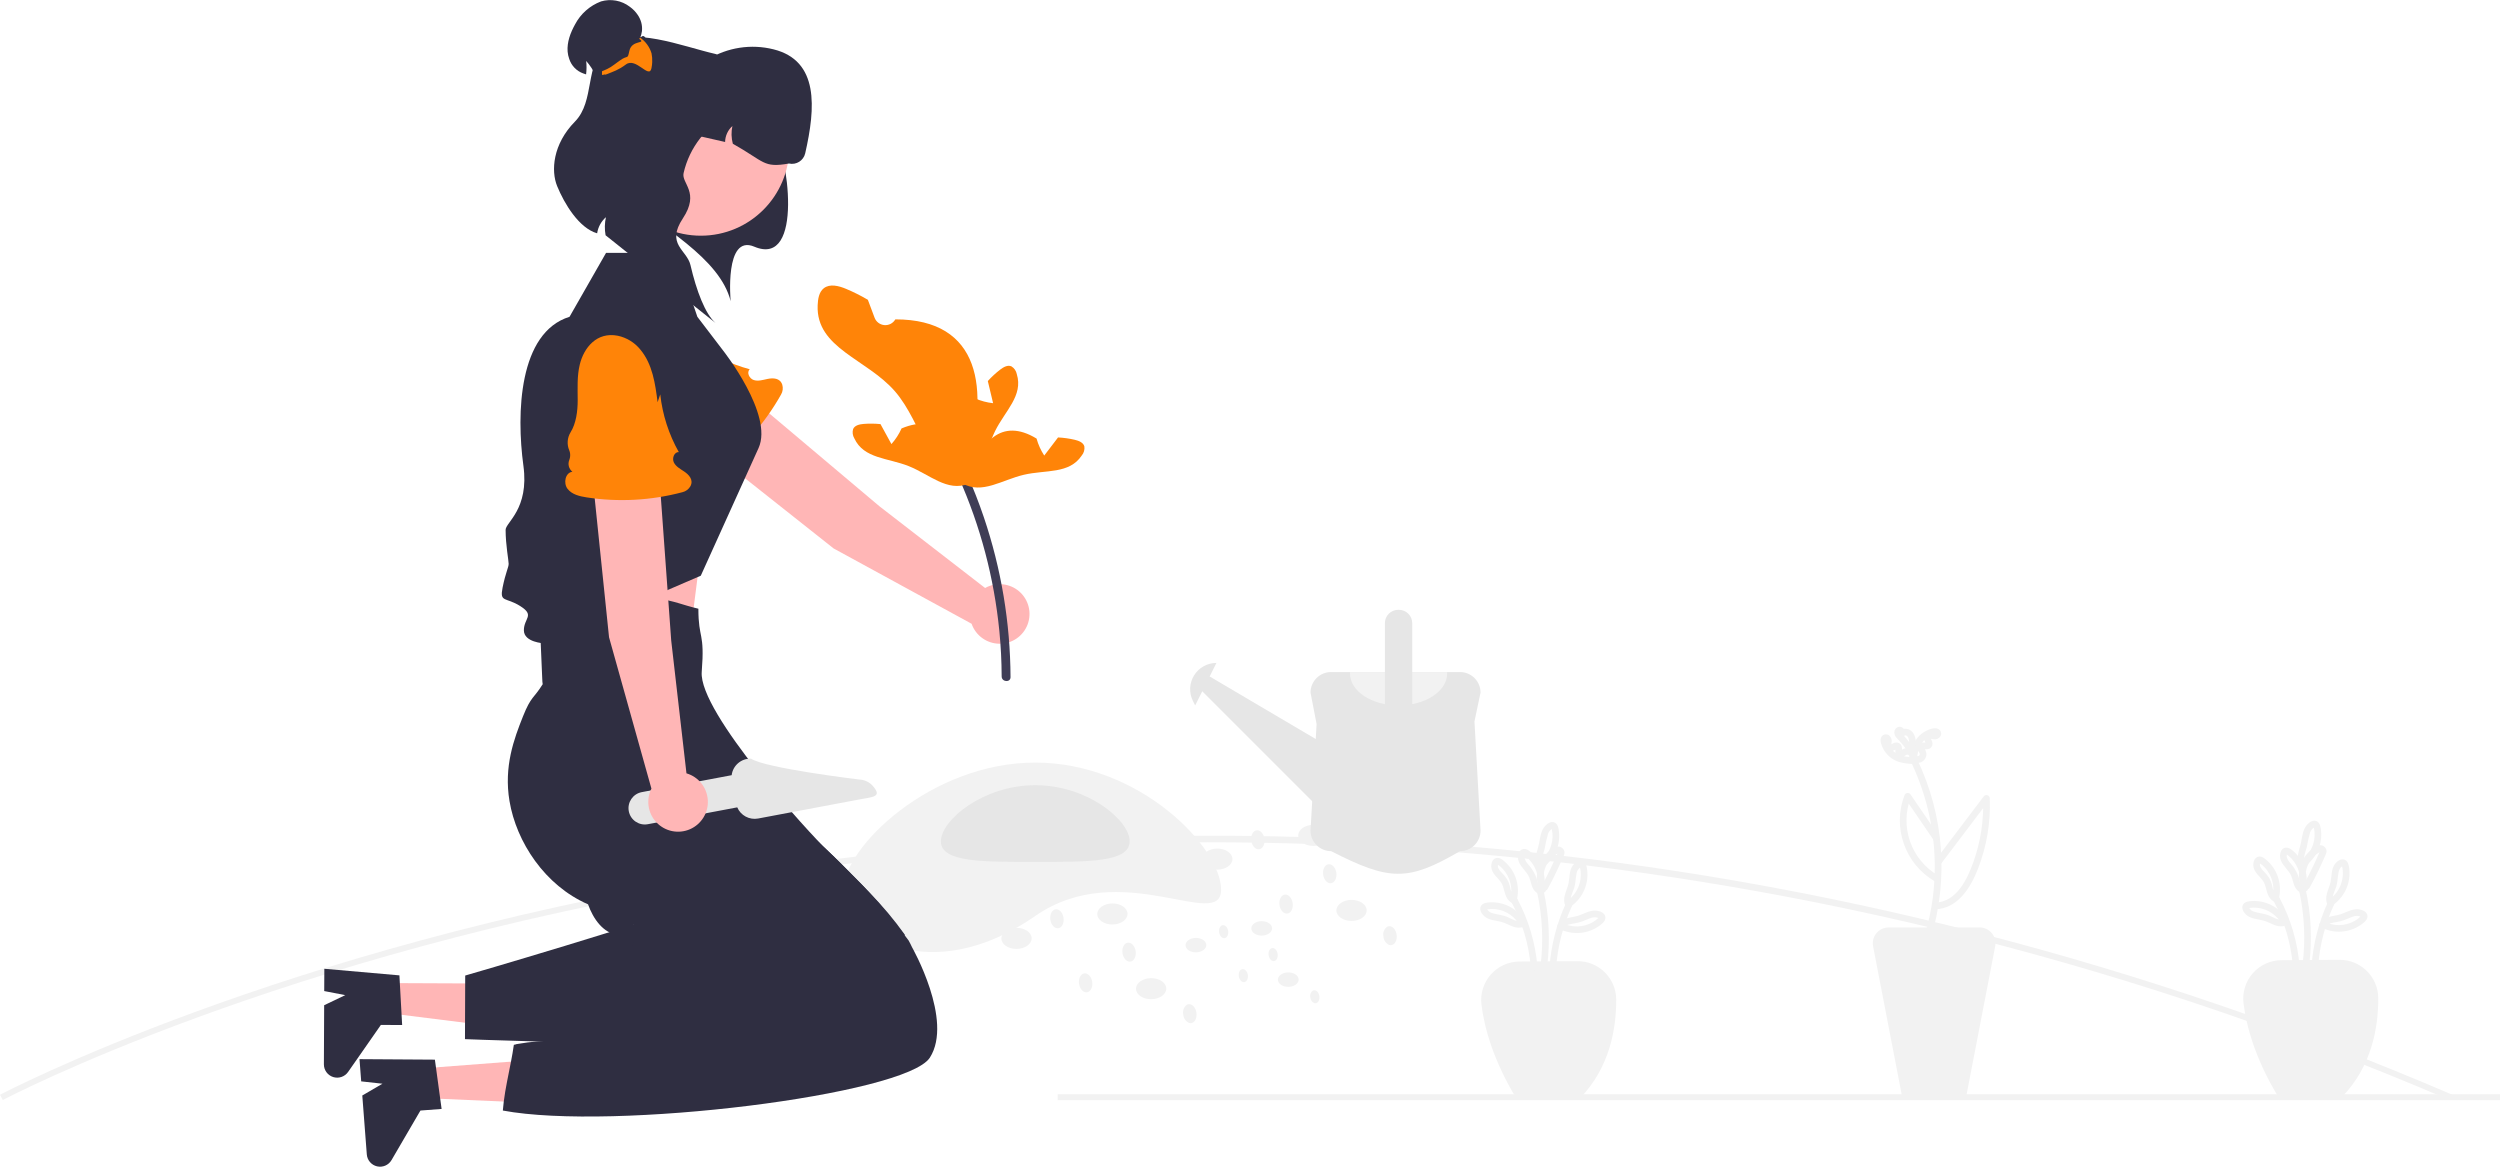
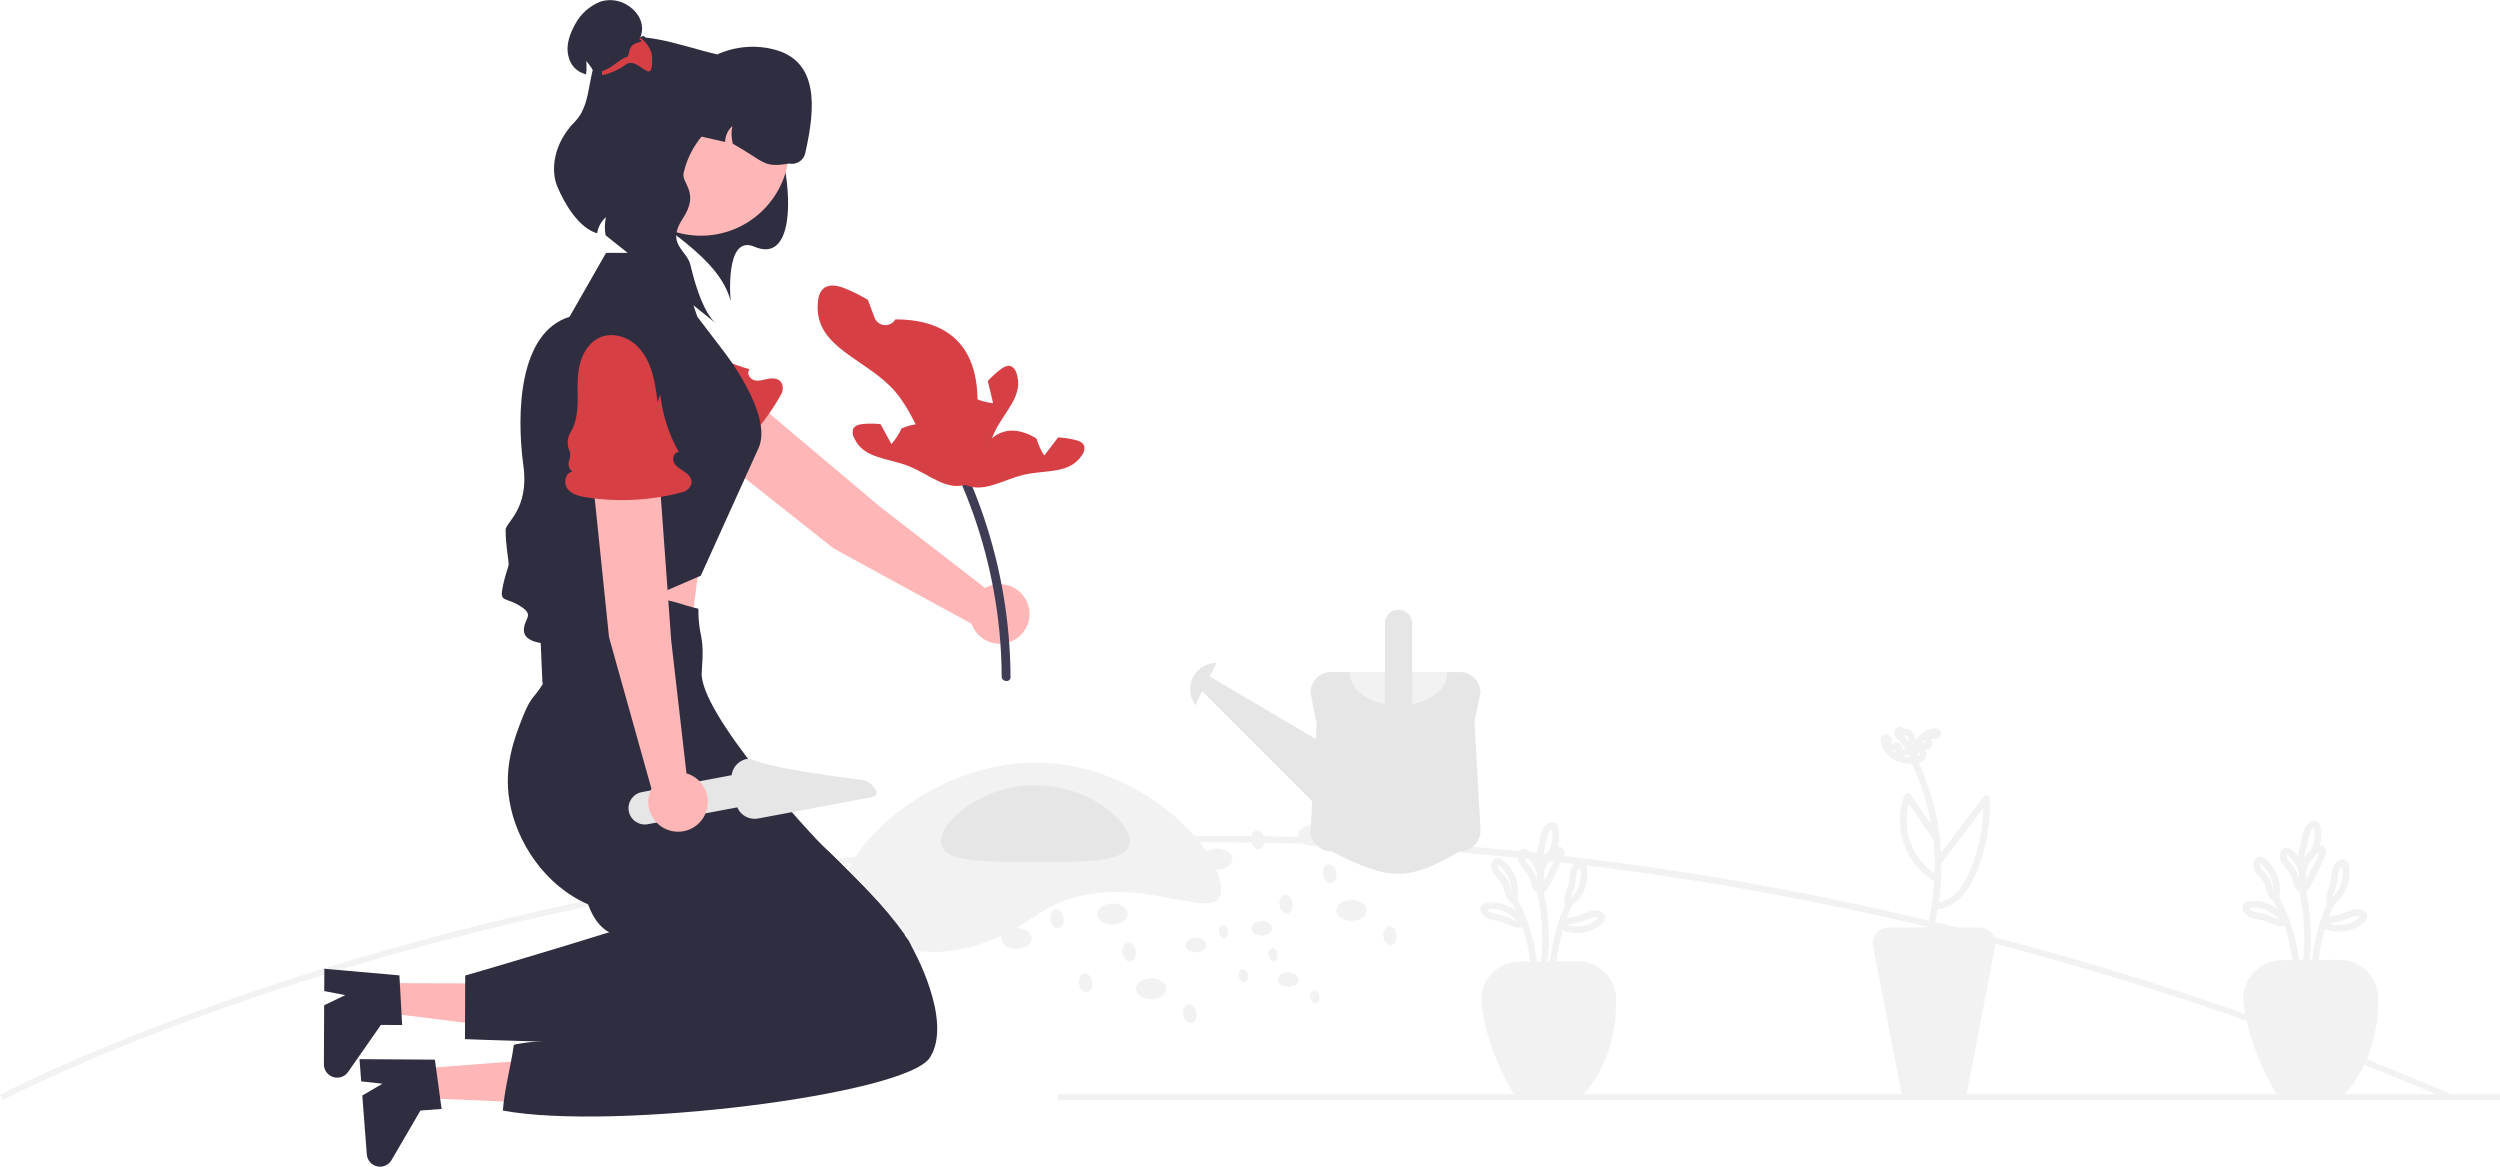
<svg xmlns="http://www.w3.org/2000/svg" data-name="Layer 1" width="842.42" height="393.14" viewBox="0 0 842.42 393.14">
  <path d="M1004.316,624.141c-235.938-101.214-447.564-95.834-583.55-73.502C273.404,574.842,180.65,623.614,179.73,624.105l-.94-1.766c.922-.491,93.907-49.395,241.569-73.659A1031.136,1031.136,0,0,1,682.929,539.476c109.39,10.179,217.785,38.045,322.175,82.827Z" transform="translate(-178.7898 -253.4298)" fill="#f2f2f2" />
  <path d="M459.692,438.239l-55.867-44.24a11.502,11.502,0,0,1-1.941-16.021l0,0a11.502,11.502,0,0,1,16.606-1.699l56.623,47.734,35.629,27.554a10.037,10.037,0,1,1-4.554,12.05Z" transform="translate(-178.7898 -253.4298)" fill="#ffb6b6" />
-   <path d="M411.144,408.148h0a3.392,3.392,0,0,1-3.579-2.024,4.4,4.4,0,0,0-1.797-1.994,4.047,4.047,0,0,0-.478-.231,6.636,6.636,0,0,1-4.092-4.572c-.819-3.419-3.448-6.737-6.088-9.295-2.89-2.799-5.975-5.484-8.11-8.894-3.081-4.919-3.945-11.822,1.999-15.925a13.359,13.359,0,0,1,8.679-2.189c6.403.521,11.698,4.428,16.728,8.215l-1.259-2.472a51.075,51.075,0,0,0,18.289,9.093c-1.15,1.045-.153,3.136,1.323,3.623s3.067-.026,4.587-.349c1.916-.407,4.285-.372,5.041,1.916a4.182,4.182,0,0,1-.405,3.326A79.033,79.033,0,0,1,420.697,410.734c-1.933,1.457-4.176,2.891-6.58,2.606S409.669,410.067,411.144,408.148Z" transform="translate(-178.7898 -253.4298)" fill="#ff8408" />
+   <path d="M411.144,408.148h0a3.392,3.392,0,0,1-3.579-2.024,4.4,4.4,0,0,0-1.797-1.994,4.047,4.047,0,0,0-.478-.231,6.636,6.636,0,0,1-4.092-4.572c-.819-3.419-3.448-6.737-6.088-9.295-2.89-2.799-5.975-5.484-8.11-8.894-3.081-4.919-3.945-11.822,1.999-15.925a13.359,13.359,0,0,1,8.679-2.189c6.403.521,11.698,4.428,16.728,8.215l-1.259-2.472a51.075,51.075,0,0,0,18.289,9.093c-1.15,1.045-.153,3.136,1.323,3.623s3.067-.026,4.587-.349c1.916-.407,4.285-.372,5.041,1.916a4.182,4.182,0,0,1-.405,3.326A79.033,79.033,0,0,1,420.697,410.734c-1.933,1.457-4.176,2.891-6.58,2.606S409.669,410.067,411.144,408.148Z" transform="translate(-178.7898 -253.4298)" fill="#d64045" />
  <polygon points="188.066 216.472 182.851 191.335 237.661 174.07 230.28 231.933 188.066 216.472" fill="#ffb6b6" />
  <path d="M414.931,447.43l-52.822,22.781s-6.79-.299-6.79-4.401,3.795-4.961-1.179-8.121-7.025-1.109-6-6.237,2.051-6.824,2.051-8.027-1.026-6.331-1.026-11.459c0-2.486,7.986-7,6-21.568-2.421-17.749-1.571-44.911,15.537-50.221l0,0,12.307-21.537h23.458l7.308,21.537,8.662,11.352s17.087,21.608,11.96,32.889S414.931,447.43,414.931,447.43Z" transform="translate(-178.7898 -253.4298)" fill="#2f2e41" />
  <path d="M519.308,481.588a170.93,170.93,0,0,0-8.983-53.828q-2.523-7.465-5.734-14.669c-.785-1.765-3.482-.45-2.697,1.316a167.615,167.615,0,0,1,13.641,51.629q.754,7.643.782,15.328c.01,1.917,3.001,2.159,2.992.225Z" transform="translate(-178.7898 -253.4298)" fill="#3f3d56" />
-   <path d="M504.28,410.764l1.696,5.029c-14.405-1.436-16.134-19.574-25.619-30.505-9.493-10.919-26.636-14.523-26.043-28.983.089-2.092.419-4.433,2.061-5.739,2.054-1.615,5.054-.819,7.465.182a60.639,60.639,0,0,1,7.394,3.705q1.127,3.001,2.248,6.002a3.879,3.879,0,0,0,6.965.657l.037-.064C509.177,361.006,512.466,384.573,504.28,410.764Z" transform="translate(-178.7898 -253.4298)" fill="#ff8408" />
-   <path d="M505.041,416.459c-7.049,2.79-13-3.153-20.04-5.958-7.049-2.816-15.118-2.46-18.322-9.339a3.93,3.93,0,0,1-.414-3.17c.565-1.251,2.155-1.593,3.518-1.711a31.95,31.95,0,0,1,5.702.057c.459.827.908,1.663,1.367,2.499.776,1.412,1.543,2.824,2.319,4.236a20.431,20.431,0,0,0,3.415-5.279c12.983-5.426,18.642,4.219,20.454,16.73Z" transform="translate(-178.7898 -253.4298)" fill="#ff8408" />
-   <path d="M503.086,416.312c6.553,3.812,13.325-1.175,20.705-2.897,7.39-1.731,15.316-.173,19.512-6.496a3.93,3.93,0,0,0,.883-3.072c-.372-1.322-1.893-1.897-3.223-2.218a31.949,31.949,0,0,0-5.646-.795c-.578.749-1.146,1.508-1.725,2.267-.979,1.28-1.947,2.561-2.926,3.842a20.43,20.43,0,0,1-2.588-5.73c-12.026-7.306-19.063,1.386-22.724,13.485Z" transform="translate(-178.7898 -253.4298)" fill="#ff8408" />
-   <path d="M503.215,416.574c7.1-2.657,7.531-11.056,10.873-17.857,3.341-6.816,9.567-11.962,7.331-19.214a3.93,3.93,0,0,0-1.819-2.629c-1.258-.549-2.667.263-3.757,1.089a31.949,31.949,0,0,0-4.192,3.866c.214.921.441,1.842.662,2.771.371,1.568.749,3.129,1.119,4.697a20.43,20.43,0,0,1-6.073-1.627c-13.271,4.679-11.002,15.63-3.958,26.126Z" transform="translate(-178.7898 -253.4298)" fill="#ff8408" />
+   <path d="M504.28,410.764l1.696,5.029c-14.405-1.436-16.134-19.574-25.619-30.505-9.493-10.919-26.636-14.523-26.043-28.983.089-2.092.419-4.433,2.061-5.739,2.054-1.615,5.054-.819,7.465.182a60.639,60.639,0,0,1,7.394,3.705q1.127,3.001,2.248,6.002a3.879,3.879,0,0,0,6.965.657l.037-.064C509.177,361.006,512.466,384.573,504.28,410.764Z" transform="translate(-178.7898 -253.4298)" fill="#d64045" />
+   <path d="M505.041,416.459c-7.049,2.79-13-3.153-20.04-5.958-7.049-2.816-15.118-2.46-18.322-9.339a3.93,3.93,0,0,1-.414-3.17c.565-1.251,2.155-1.593,3.518-1.711a31.95,31.95,0,0,1,5.702.057c.459.827.908,1.663,1.367,2.499.776,1.412,1.543,2.824,2.319,4.236a20.431,20.431,0,0,0,3.415-5.279c12.983-5.426,18.642,4.219,20.454,16.73Z" transform="translate(-178.7898 -253.4298)" fill="#d64045" />
+   <path d="M503.086,416.312c6.553,3.812,13.325-1.175,20.705-2.897,7.39-1.731,15.316-.173,19.512-6.496a3.93,3.93,0,0,0,.883-3.072c-.372-1.322-1.893-1.897-3.223-2.218a31.949,31.949,0,0,0-5.646-.795c-.578.749-1.146,1.508-1.725,2.267-.979,1.28-1.947,2.561-2.926,3.842a20.43,20.43,0,0,1-2.588-5.73c-12.026-7.306-19.063,1.386-22.724,13.485Z" transform="translate(-178.7898 -253.4298)" fill="#d64045" />
+   <path d="M503.215,416.574c7.1-2.657,7.531-11.056,10.873-17.857,3.341-6.816,9.567-11.962,7.331-19.214a3.93,3.93,0,0,0-1.819-2.629c-1.258-.549-2.667.263-3.757,1.089a31.949,31.949,0,0,0-4.192,3.866c.214.921.441,1.842.662,2.771.371,1.568.749,3.129,1.119,4.697a20.43,20.43,0,0,1-6.073-1.627c-13.271,4.679-11.002,15.63-3.958,26.126Z" transform="translate(-178.7898 -253.4298)" fill="#d64045" />
  <path d="M384.938,316.936c17.243,13.117,36.445,23.556,40.064,37.99,0,0-2.168-22.68,7.946-18.381,16.993,7.223,11.244-32.059,6.478-38.483-7.942-10.706-34.724-16.789-34.724-16.789l-18.999,10.429Z" transform="translate(-178.7898 -253.4298)" fill="#2f2e41" />
  <circle cx="236.173" cy="49.644" r="29.779" fill="#ffb6b6" />
  <path d="M404.238,291.68l-1.146,5.033,20.032,4.56a7.388,7.388,0,0,1,2.463-5.379,12.587,12.587,0,0,0,.144,5.973c10.803,6.062,10.182,8.21,18.914,6.664a4.574,4.574,0,0,0,5.476-3.445v0c3.513-15.431,4.667-31.203-10.688-35.034a28.903,28.903,0,0,0-35.194,21.628Z" transform="translate(-178.7898 -253.4298)" fill="#2f2e41" />
  <path d="M409.137,311.761a29.793,29.793,0,0,1,41.254-20.55,18.168,18.168,0,0,0-7.948-9.801l-22.548-9.789c-11.122-2.532-28.728-9.718-36.762-2.836-7.401,6.322-3.799,18.697-10.615,25.628-7.469,7.595-8.104,16.577-5.985,21.742,2.451,5.976,7.353,14.129,13.471,15.894a9.049,9.049,0,0,1,2.963-5.434,15.493,15.493,0,0,0-.113,6.096l37.04,29.542c-3.459-3.009-6.407-10.762-8.437-19.494-1.202-5.169-8.371-6.983-2.556-15.755S408.348,315.229,409.137,311.761Z" transform="translate(-178.7898 -253.4298)" fill="#2f2e41" />
  <path d="M379.471,278.811l.104.208c.127.277.254.554.358.843l.012.012c.566.208,1.201-.127,1.824-.658-.097,1.249-.167,2.457-.219,3.641l19.719-7.716c-3.429.592-3.936-11.609-6.396-9.271-.139.127-.266.254-.393.381a9.216,9.216,0,0,0,.623-2.298,8.114,8.114,0,0,0-.231-2.956.042.042,0,0,1-.012-.035,8.569,8.569,0,0,0-1.132-2.448,10.794,10.794,0,0,0-2.713-2.806,10.914,10.914,0,0,0-9.698-1.801,16.461,16.461,0,0,0-8.752,7.747c-1.559,2.806-2.748,5.958-2.505,9.156a9.645,9.645,0,0,0,.543,2.482,7.667,7.667,0,0,0,4.734,4.884c.277.092.6.196.947.323a19.776,19.776,0,0,0,.035-4.526A19.597,19.597,0,0,1,379.471,278.811Z" transform="translate(-178.7898 -253.4298)" fill="#2f2e41" />
-   <path d="M398.567,274.354a12.055,12.055,0,0,1-.231,1.917,1.79,1.79,0,0,1-.046.242c-.808,3.591-5.184-3.879-8.567-1.374-2.609,1.928-4.053,2.332-6.927,3.464-.104-.289-1.028.277-1.155,0-.035-.069.035-1.085,0-1.155,2.806-1.12,3.267-1.616,5.773-3.464,3.175-2.344,2.725-.15,3.464-3.464.854-3.822,5.888-2.182,3.302-3.995l.3-.416a9.911,9.911,0,0,1,3.845,5.253.042.042,0,0,0,.012.035A12.573,12.573,0,0,1,398.567,274.354Z" transform="translate(-178.7898 -253.4298)" fill="#ff8408" />
+   <path d="M398.567,274.354a12.055,12.055,0,0,1-.231,1.917,1.79,1.79,0,0,1-.046.242c-.808,3.591-5.184-3.879-8.567-1.374-2.609,1.928-4.053,2.332-6.927,3.464-.104-.289-1.028.277-1.155,0-.035-.069.035-1.085,0-1.155,2.806-1.12,3.267-1.616,5.773-3.464,3.175-2.344,2.725-.15,3.464-3.464.854-3.822,5.888-2.182,3.302-3.995l.3-.416a9.911,9.911,0,0,1,3.845,5.253.042.042,0,0,0,.012.035A12.573,12.573,0,0,1,398.567,274.354Z" transform="translate(-178.7898 -253.4298)" fill="#d64045" />
  <path d="M841.307,623.079H819.759l-9.8-50.782a5.334,5.334,0,0,1,5.238-6.345h30.673a5.334,5.334,0,0,1,5.238,6.345Z" transform="translate(-178.7898 -253.4298)" fill="#f2f2f2" />
  <path d="M711.276,623.414c-.14.063-21.688.063-21.548.126-7.743-12.825-10.744-23.665-11.738-31.599a12.967,12.967,0,0,1,12.833-14.511l19.504-.114a12.985,12.985,0,0,1,13.074,12.903C723.445,599.861,721.289,613.078,711.276,623.414Z" transform="translate(-178.7898 -253.4298)" fill="#f2f2f2" />
  <path d="M700.141,578.96a75.234,75.234,0,0,0-1.258-25.658c-.315-1.413-2.485-.815-2.17.598a73.442,73.442,0,0,1,1.177,25.06c-.178,1.433,2.074,1.42,2.25,0Z" transform="translate(-178.7898 -253.4298)" fill="#f2f2f2" />
  <path d="M703.154,579.52a59.761,59.761,0,0,1,5.27-20.637c.599-1.307-1.339-2.452-1.943-1.136a62.838,62.838,0,0,0-5.577,21.773c-.103,1.445,2.148,1.438,2.25,0Z" transform="translate(-178.7898 -253.4298)" fill="#f2f2f2" />
  <path d="M696.859,579.29a58.547,58.547,0,0,0-6.725-22.84c-.684-1.277-2.627-.142-1.943,1.136a55.773,55.773,0,0,1,6.418,21.705c.118,1.433,2.369,1.445,2.25,0Z" transform="translate(-178.7898 -253.4298)" fill="#f2f2f2" />
  <path d="M689.331,555.703c-1.284-.468-1.428-2.426-1.727-3.551a9.092,9.092,0,0,0-.98-2.461,14.413,14.413,0,0,0-1.742-2.135,5.532,5.532,0,0,1-1.267-1.72,1.496,1.496,0,0,1-.075-.781,1.911,1.911,0,0,0,.094-.349l.017-.039q.106-.206-.32.06c0.0.017.544.318.601.361a10.725,10.725,0,0,1,3.923,10.472c-.291,1.413,1.877,2.018,2.17.598a13.025,13.025,0,0,0-4.957-13.013,2.816,2.816,0,0,0-1.813-.646,2.03,2.03,0,0,0-1.724,1.43,3.918,3.918,0,0,0,.202,3.188c.935,1.863,2.87,2.932,3.517,4.983.718,2.276.914,4.834,3.485,5.772a1.135,1.135,0,0,0,1.384-.786,1.149,1.149,0,0,0-.786-1.384Z" transform="translate(-178.7898 -253.4298)" fill="#f2f2f2" />
  <path d="M698.351,552.696c-1.334-.484-1.463-2.293-1.823-3.458a14.587,14.587,0,0,0-2.916-4.703,4.482,4.482,0,0,1-1.055-1.947,1.736,1.736,0,0,1-.011-.422c.014-.135.127-.344.108-.467l.017-.039q.106-.206-.32.06a1.604,1.604,0,0,1,.191.085c.17.145.384.253.562.395a10.522,10.522,0,0,1,3.199,4.355,10.632,10.632,0,0,1,.572,5.998c-.291,1.413,1.877,2.018,2.17.598a13.026,13.026,0,0,0-4.689-12.81,3.681,3.681,0,0,0-1.595-.821,1.924,1.924,0,0,0-2.015.964,3.954,3.954,0,0,0-.17,3.315c.796,2.043,2.765,3.341,3.559,5.372.421,1.076.595,2.227,1.053,3.291a4.246,4.246,0,0,0,2.567,2.402c1.363.494,1.951-1.679.598-2.17Z" transform="translate(-178.7898 -253.4298)" fill="#f2f2f2" />
  <path d="M708.362,557.803c-.868-1.606.346-3.511.85-5.051.543-1.658.461-3.391.849-5.073a2.923,2.923,0,0,1,.978-1.763c.143-.108.595-.231.239-.281-.261-.037-.134.007-.064.258a7.022,7.022,0,0,1,.211,1.169,10.967,10.967,0,0,1-.717,5.11,10.384,10.384,0,0,1-3.342,4.468,1.161,1.161,0,0,0-.404,1.539,1.133,1.133,0,0,0,1.539.404,13.042,13.042,0,0,0,5.127-11.92c-.145-1.132-.353-2.644-1.595-3.088-1.215-.434-2.45.447-3.171,1.375-1.346,1.734-1.096,3.993-1.505,6.029-.549,2.729-2.442,5.175-.938,7.957.689,1.274,2.632.139,1.943-1.136Z" transform="translate(-178.7898 -253.4298)" fill="#f2f2f2" />
  <path d="M698.84,544.774c-.933-1.71-.013-3.629.451-5.344a45.637,45.637,0,0,1,1.14-5.04,3.294,3.294,0,0,1,1.165-1.553,2.73,2.73,0,0,1,.334-.181c-.012-.076-.341-.048-.33-.073a2.646,2.646,0,0,0,.136.464,8.342,8.342,0,0,1,.185,1.186,11.009,11.009,0,0,1-.735,4.911,10.385,10.385,0,0,1-3.342,4.468,1.161,1.161,0,0,0-.404,1.539,1.133,1.133,0,0,0,1.539.404A13.034,13.034,0,0,0,704.119,533.735c-.131-1.073-.29-2.478-1.339-3.073-1.15-.653-2.47.164-3.263,1.013-1.524,1.632-1.703,3.905-2.121,5.989-.561,2.8-2.008,5.48-.499,8.246.694,1.272,2.637.137,1.943-1.136Z" transform="translate(-178.7898 -253.4298)" fill="#f2f2f2" />
  <path d="M705.565,566.267c.808-1.315,2.448-1.447,3.837-1.695a14.516,14.516,0,0,0,2.553-.656c.9-.336,1.767-.76,2.676-1.073a3.714,3.714,0,0,1,2.417-.213c.045.016.554.295.573.285.072-.039-.123-.296-.106-.296-.011 0-.09.116-.107.128-.343.237-.629.579-.972.827a10.886,10.886,0,0,1-4.741,1.921,10.431,10.431,0,0,1-5.606-.672,1.163,1.163,0,0,0-1.539.404,1.133,1.133,0,0,0,.404,1.539,13.07,13.07,0,0,0,13.182-1.676c.917-.722,1.933-1.684,1.548-2.97-.357-1.191-1.846-1.718-2.956-1.836-2.422-.258-4.554,1.383-6.834,1.905-2.38.545-4.854.639-6.27,2.943-.76,1.237,1.185,2.368,1.943,1.136Z" transform="translate(-178.7898 -253.4298)" fill="#f2f2f2" />
  <path d="M699.657,552.581a9.063,9.063,0,0,1,3.784-11.422q.13-.075.264-.145.248-.042.075-.115c.183-.619-.071-.133-.139.024q-.306.714-.622,1.424-.703,1.587-1.444,3.156c-1.018,2.157-2.082,4.294-3.247,6.376-.708,1.265,1.235,2.401,1.943,1.136,1.128-2.016,2.161-4.084,3.15-6.171q.726-1.532,1.416-3.08.303-.68.599-1.363a4.729,4.729,0,0,0,.554-1.57,2.143,2.143,0,0,0-2.375-2.128,6.578,6.578,0,0,0-2.939,1.657,11.246,11.246,0,0,0-3.525,5.273,11.483,11.483,0,0,0,.563,8.085,1.133,1.133,0,0,0,1.539.404,1.153,1.153,0,0,0,.404-1.539Z" transform="translate(-178.7898 -253.4298)" fill="#f2f2f2" />
  <path d="M691.61,563.61c-1.616.725-3.587-.658-5.034-1.252-1.618-.664-3.349-.728-4.998-1.257a2.78,2.78,0,0,1-1.536-1.071,2.199,2.199,0,0,0-.177-.306c.057.013-.242.199-.113.172.115-.024.23-.052.346-.073a8.135,8.135,0,0,1,1.262-.103,10.76,10.76,0,0,1,9.13,4.83c.781,1.214,2.729.087,1.943-1.136a13.04,13.04,0,0,0-11.565-5.925c-1.127.072-2.507.197-3.086,1.324-.592,1.151.271,2.56,1.129,3.326,1.648,1.47,3.924,1.392,5.931,1.98,1.339.392,2.545,1.121,3.862,1.574a5.301,5.301,0,0,0,4.042-.142,1.133,1.133,0,0,0,.404-1.539,1.152,1.152,0,0,0-1.539-.404Z" transform="translate(-178.7898 -253.4298)" fill="#f2f2f2" />
  <path d="M968.062,622.961c-.14.063-21.688.063-21.548.126-7.743-12.825-10.744-23.665-11.738-31.599a12.967,12.967,0,0,1,12.833-14.511l19.504-.114a12.985,12.985,0,0,1,13.074,12.903C980.231,599.407,978.075,612.625,968.062,622.961Z" transform="translate(-178.7898 -253.4298)" fill="#f2f2f2" />
  <path d="M956.928,578.507a75.234,75.234,0,0,0-1.258-25.658c-.315-1.413-2.485-.815-2.17.598a73.441,73.441,0,0,1,1.177,25.06c-.178,1.433,2.074,1.42,2.25,0Z" transform="translate(-178.7898 -253.4298)" fill="#f2f2f2" />
  <path d="M959.941,579.067a59.761,59.761,0,0,1,5.27-20.637c.599-1.307-1.339-2.452-1.943-1.136a62.838,62.838,0,0,0-5.577,21.773c-.103,1.445,2.148,1.438,2.25,0Z" transform="translate(-178.7898 -253.4298)" fill="#f2f2f2" />
  <path d="M953.645,578.836a58.547,58.547,0,0,0-6.725-22.84c-.684-1.277-2.627-.142-1.943,1.136a55.773,55.773,0,0,1,6.418,21.705c.118,1.433,2.369,1.445,2.25,0Z" transform="translate(-178.7898 -253.4298)" fill="#f2f2f2" />
  <path d="M946.117,555.25c-1.284-.468-1.428-2.426-1.727-3.551a9.092,9.092,0,0,0-.98-2.461,14.412,14.412,0,0,0-1.742-2.135,5.532,5.532,0,0,1-1.267-1.72,1.497,1.497,0,0,1-.075-.781,1.911,1.911,0,0,0,.094-.349l.017-.039q.106-.206-.32.06c0.0.017.544.318.601.361a10.725,10.725,0,0,1,3.923,10.472c-.291,1.413,1.877,2.018,2.17.598a13.025,13.025,0,0,0-4.957-13.013,2.816,2.816,0,0,0-1.813-.646,2.03,2.03,0,0,0-1.724,1.43,3.918,3.918,0,0,0,.202,3.188c.935,1.863,2.87,2.932,3.517,4.983.718,2.276.914,4.834,3.485,5.772a1.135,1.135,0,0,0,1.384-.786,1.149,1.149,0,0,0-.786-1.384Z" transform="translate(-178.7898 -253.4298)" fill="#f2f2f2" />
  <path d="M955.137,552.243c-1.334-.484-1.463-2.293-1.823-3.458a14.588,14.588,0,0,0-2.916-4.703,4.482,4.482,0,0,1-1.055-1.947,1.736,1.736,0,0,1-.011-.422c.014-.135.127-.344.108-.467l.017-.039q.106-.206-.32.06a1.605,1.605,0,0,1,.191.085c.17.145.384.253.562.395a10.522,10.522,0,0,1,3.199,4.355,10.632,10.632,0,0,1,.572,5.998c-.291,1.413,1.877,2.018,2.17.598a13.026,13.026,0,0,0-4.689-12.809,3.681,3.681,0,0,0-1.595-.821,1.924,1.924,0,0,0-2.015.964,3.954,3.954,0,0,0-.17,3.315c.796,2.043,2.765,3.341,3.559,5.372.421,1.076.595,2.227,1.053,3.291a4.246,4.246,0,0,0,2.567,2.402c1.363.494,1.951-1.679.598-2.17Z" transform="translate(-178.7898 -253.4298)" fill="#f2f2f2" />
  <path d="M965.148,557.35c-.868-1.606.346-3.511.85-5.051.543-1.658.461-3.391.849-5.073a2.923,2.923,0,0,1,.978-1.763c.143-.108.595-.231.239-.281-.261-.037-.134.007-.064.258a7.021,7.021,0,0,1,.211,1.169,10.967,10.967,0,0,1-.717,5.11,10.384,10.384,0,0,1-3.342,4.468,1.161,1.161,0,0,0-.404,1.539,1.133,1.133,0,0,0,1.539.404,13.042,13.042,0,0,0,5.127-11.92c-.145-1.132-.353-2.644-1.595-3.088-1.215-.434-2.45.447-3.171,1.375-1.346,1.734-1.096,3.993-1.505,6.029-.549,2.729-2.442,5.175-.938,7.957.689,1.274,2.632.139,1.943-1.136Z" transform="translate(-178.7898 -253.4298)" fill="#f2f2f2" />
  <path d="M955.627,544.321c-.933-1.71-.013-3.629.451-5.344a45.636,45.636,0,0,1,1.14-5.04,3.294,3.294,0,0,1,1.165-1.553,2.73,2.73,0,0,1,.334-.181c-.012-.076-.341-.048-.33-.073a2.646,2.646,0,0,0,.136.464,8.342,8.342,0,0,1,.185,1.186,11.009,11.009,0,0,1-.735,4.911,10.385,10.385,0,0,1-3.342,4.468,1.161,1.161,0,0,0-.404,1.539,1.133,1.133,0,0,0,1.539.404,13.034,13.034,0,0,0,5.14-11.82c-.131-1.073-.29-2.478-1.339-3.073-1.15-.653-2.47.164-3.263,1.013-1.524,1.632-1.703,3.905-2.121,5.989-.561,2.8-2.008,5.48-.499,8.246.694,1.272,2.637.137,1.943-1.136Z" transform="translate(-178.7898 -253.4298)" fill="#f2f2f2" />
  <path d="M962.351,565.814c.808-1.315,2.448-1.447,3.837-1.695a14.516,14.516,0,0,0,2.553-.656c.9-.336,1.767-.76,2.676-1.073a3.714,3.714,0,0,1,2.417-.213c.045.016.554.295.573.285.072-.039-.123-.296-.106-.296-.011 0-.09.116-.107.128-.343.237-.629.579-.972.827a10.886,10.886,0,0,1-4.741,1.921,10.431,10.431,0,0,1-5.606-.672,1.163,1.163,0,0,0-1.539.404,1.133,1.133,0,0,0,.404,1.539,13.07,13.07,0,0,0,13.182-1.676c.917-.722,1.933-1.684,1.548-2.97-.357-1.191-1.846-1.718-2.956-1.836-2.422-.258-4.554,1.383-6.834,1.905-2.38.545-4.854.639-6.27,2.943-.76,1.237,1.185,2.368,1.943,1.136Z" transform="translate(-178.7898 -253.4298)" fill="#f2f2f2" />
  <path d="M956.444,552.127a9.063,9.063,0,0,1,3.784-11.422q.13-.075.264-.145.248-.042.075-.115c.183-.619-.071-.133-.139.024q-.306.714-.622,1.424-.703,1.587-1.444,3.156c-1.018,2.157-2.082,4.294-3.247,6.376-.708,1.265,1.235,2.401,1.943,1.136,1.128-2.016,2.161-4.084,3.15-6.171q.726-1.532,1.416-3.08.303-.68.599-1.363a4.729,4.729,0,0,0,.554-1.57,2.143,2.143,0,0,0-2.375-2.128,6.578,6.578,0,0,0-2.939,1.657,11.246,11.246,0,0,0-3.525,5.273,11.483,11.483,0,0,0,.563,8.085,1.133,1.133,0,0,0,1.539.404,1.153,1.153,0,0,0,.404-1.539Z" transform="translate(-178.7898 -253.4298)" fill="#f2f2f2" />
  <path d="M948.396,563.157c-1.616.725-3.587-.658-5.034-1.252-1.618-.664-3.349-.728-4.998-1.257a2.78,2.78,0,0,1-1.536-1.071,2.2,2.2,0,0,0-.177-.306c.057.013-.242.199-.113.172.115-.024.23-.052.346-.073a8.134,8.134,0,0,1,1.262-.103,10.76,10.76,0,0,1,9.13,4.83c.781,1.214,2.729.087,1.943-1.136a13.04,13.04,0,0,0-11.565-5.925c-1.127.072-2.507.197-3.086,1.324-.592,1.151.271,2.56,1.129,3.326,1.648,1.47,3.924,1.392,5.931,1.98,1.339.392,2.545,1.121,3.862,1.574a5.301,5.301,0,0,0,4.042-.142,1.133,1.133,0,0,0,.404-1.539,1.152,1.152,0,0,0-1.539-.404Z" transform="translate(-178.7898 -253.4298)" fill="#f2f2f2" />
  <path d="M829.457,569.478a83.42,83.42,0,0,0-4.599-60.076c-.622-1.307-2.563-.166-1.943,1.136a81.891,81.891,0,0,1,7.18,45.293A80.056,80.056,0,0,1,827.288,568.88a1.126,1.126,0,0,0,2.17.598Z" transform="translate(-178.7898 -253.4298)" fill="#f2f2f2" />
  <path d="M832.988,544.313l16.137-21.307-2.096-.568a57.273,57.273,0,0,1-3.216,21.335c-2.087,5.894-5.69,13.584-12.943,13.821-1.444.047-1.451,2.297,0,2.25,7.718-.252,11.967-7.34,14.472-13.754a58.924,58.924,0,0,0,3.936-23.652,1.136,1.136,0,0,0-2.096-.568L831.045,543.177c-.874,1.154,1.079,2.277,1.943,1.136Z" transform="translate(-178.7898 -253.4298)" fill="#f2f2f2" />
  <path d="M832.153,535.151l-9.56-13.994a1.142,1.142,0,0,0-2.056.269A23.758,23.758,0,0,0,830.77,550.422a1.126,1.126,0,0,0,1.136-1.943,21.525,21.525,0,0,1-9.199-26.455l-2.056.269,9.56,13.994c.812,1.188,2.763.064,1.943-1.136Z" transform="translate(-178.7898 -253.4298)" fill="#f2f2f2" />
  <path d="M823.732,508.626c-2.212-.109-4.512-.244-6.364-1.599a6.929,6.929,0,0,1-1.757-1.899,6.744,6.744,0,0,1-.579-1.116,3.531,3.531,0,0,1-.295-1.176c0.0.108.107-.087.004-.001l-.161.128a.397.397,0,0,1-.517.106c-.176.022-.054-.272-.087.251a5.096,5.096,0,0,0-.006,1.696,2.014,2.014,0,0,0,2.599,1.449,7.383,7.383,0,0,0,1.09-.513l.101-.051q.186-.088.031-.014c.086-.145.135.14-.008-.023l.095-.002-.114-.007a.42.42,0,0,1-.295-.219q-.054-.168-.018-.049c.036.049.037.273.019.056.006.073.006.147.007.22.002.188-.011.375-.011.563a2.624,2.624,0,0,0,.295,1.346,1.807,1.807,0,0,0,1.648.862c.735-.034,1.151-.547,1.771-.826a.693.693,0,0,1,.834.16.714.714,0,0,1,.089.734,1.153,1.153,0,0,0,.404,1.539,1.136,1.136,0,0,0,1.539-.404,2.921,2.921,0,0,0-2.602-4.348,2.869,2.869,0,0,0-1.002.196,2.907,2.907,0,0,0-1.062.617c-.398.495-.123-.012-.106.09-.002-.012.4.223.43.243l.039.102q-.043-.188-.016.01c-.001-.107-.012-.214-.012-.322a4.996,4.996,0,0,0-.109-1.484,1.871,1.871,0,0,0-1.337-1.279,2.559,2.559,0,0,0-1.746.347,6.421,6.421,0,0,1-.615.318c.185-.07-.061.023-.09.012-.138-.053.132-.004.145.002.078.035.202.199.214.202-.049-.01-.046-.184-.048-.216-.026-.394.106-.787.106-1.181a2.305,2.305,0,0,0-.926-1.935,1.741,1.741,0,0,0-2.187.101c-1.019.937-.603,2.47-.147,3.573a9.165,9.165,0,0,0,5.758,5.312,19.626,19.626,0,0,0,5.002.681,1.125,1.125,0,0,0,0-2.25Z" transform="translate(-178.7898 -253.4298)" fill="#f2f2f2" />
  <path d="M824.689,509.73c.208-2.104.449-4.344,1.786-6.071a7.137,7.137,0,0,1,2.133-1.828,6.395,6.395,0,0,1,1.186-.528c.231-.075.465-.127.698-.191.414-.113-.078-.012.133-.029a1.667,1.667,0,0,1,.18-.006q.213.013.054-.002c.164-.095.112.101.039.002l-.067-.049a.544.544,0,0,1-.12-.623c-.013-.144.238-.032-.127-.089a5.112,5.112,0,0,0-1.802-.102,2.01,2.01,0,0,0-1.58,2.55,9.817,9.817,0,0,0,.5,1.179c-.073-.179.005.03.018.076.041.138-.03.192.016.031a.721.721,0,0,1,.065-.216.426.426,0,0,1,.139-.137q.196-.072.009-.016c.017-.028.264.004.003-.007-.106-.004-.212-.001-.319-.007-.163-.009-.325-.027-.488-.034a2.492,2.492,0,0,0-1.371.262,1.803,1.803,0,0,0-.847,1.894,8.734,8.734,0,0,0,.729,1.534.689.689,0,0,1-1.013.801c-1.265-.708-2.401,1.235-1.136,1.943a2.921,2.921,0,0,0,4.421-2.658,4.604,4.604,0,0,0-.74-1.917c-0-0-.12-.191-.073-.176.292.094-.147.459-.206.521l-.106.047q.187-.041-.02-.005c.103-.005.205-.004.308 0a4.612,4.612,0,0,0,1.547-.053,1.882,1.882,0,0,0,1.287-1.297,2.671,2.671,0,0,0-.327-1.822c-.035-.076-.215-.49-.161-.34-.007-.019-.093-.301-.09-.302.112-.001-.119.387.017.113.158-.319-.154.333-.176.247-.009-.036.21-.023.22-.023.394.01.779.149,1.175.164a2.271,2.271,0,0,0,1.995-.925,1.739,1.739,0,0,0-.158-2.204c-.918-.938-2.413-.608-3.501-.209a9.523,9.523,0,0,0-3.304,2.04,9.266,9.266,0,0,0-2.311,3.614,20.175,20.175,0,0,0-.868,4.847,1.133,1.133,0,0,0,1.125,1.125,1.15,1.15,0,0,0,1.125-1.125Z" transform="translate(-178.7898 -253.4298)" fill="#f2f2f2" />
  <path d="M824.591,507.377a28.807,28.807,0,0,0-3.407-5.044q-.461-.549-.95-1.074a7.509,7.509,0,0,1-.833-.907c-.048-.08-.037-.123-.064-.141q-.03-.117-.004-.015a.201.201,0,0,1,.003.14c.014.089-.09.071.01-.015-.178.154-.316.298-.597.212-.105-.032-.175-.146-.256-.189-.078-.042.022-.035.001.028-.044.129-.159.422-.23.594l2.17.598c.029-.139.131-.278-.002-.117a1.478,1.478,0,0,1,.162-.163q-.109.091.059-.022c-.156.058.166-.05.17-.05-.218.046.298.046.109.006a1.3,1.3,0,0,1,.889.816,4.678,4.678,0,0,1,.293,1.917,10.277,10.277,0,0,1-.229,2.219,1.151,1.151,0,0,0,.786,1.384,1.137,1.137,0,0,0,1.384-.786c.45-2.098.665-4.815-.777-6.589a3.125,3.125,0,0,0-2.639-1.197,2.644,2.644,0,0,0-2.375,1.986,1.125,1.125,0,0,0,2.17.598,2.565,2.565,0,0,0,.002-2.356,1.793,1.793,0,0,0-1.988-.839,1.965,1.965,0,0,0-1.342,1.771,2.688,2.688,0,0,0,.804,1.939c.853.974,1.761,1.876,2.534,2.921a27.58,27.58,0,0,1,2.204,3.513,1.125,1.125,0,1,0,1.943-1.136Z" transform="translate(-178.7898 -253.4298)" fill="#f2f2f2" />
  <rect x="356.416" y="368.712" width="486.004" height="2" fill="#f2f2f2" />
  <path d="M626.454,534.936c0-1.959-2.283-3.548-5.1-3.548-2.816,0-5.1,1.588-5.1,3.548s2.283,3.547,5.1,3.547C624.171,538.484,626.454,536.895,626.454,534.936Z" transform="translate(-178.7898 -253.4298)" fill="#f2f2f2" />
  <ellipse cx="410.193" cy="289.488" rx="5.1" ry="3.548" fill="#f2f2f2" />
  <ellipse cx="455.424" cy="306.783" rx="5.1" ry="3.548" fill="#f2f2f2" />
  <path d="M647.634,571.918a1.995,1.995,0,0,1-.742-.066,3.348,3.348,0,0,1-1.922-2.823,3.168,3.168,0,0,1,1.312-3.353,1.453,1.453,0,0,1,.464-.146c1.233-.172,2.425,1.127,2.664,2.889C649.648,570.182,648.853,571.746,647.634,571.918Z" transform="translate(-178.7898 -253.4298)" fill="#f2f2f2" />
  <path d="M611.717,554.885c-1.227.169-2.024,1.736-1.781,3.499.243,1.763,1.434,3.056,2.661,2.887,1.227-.169,2.024-1.735,1.781-3.499C614.135,556.008,612.943,554.715,611.717,554.885Z" transform="translate(-178.7898 -253.4298)" fill="#f2f2f2" />
  <path d="M629.093,547.539c-.243-1.763-1.434-3.056-2.661-2.887-1.227.169-2.024,1.736-1.781,3.499.243,1.763,1.434,3.056,2.661,2.887C628.539,550.869,629.336,549.303,629.093,547.539Z" transform="translate(-178.7898 -253.4298)" fill="#f2f2f2" />
  <ellipse cx="602.652" cy="536.416" rx="2.242" ry="3.223" transform="translate(-246.3688 -166.1485) rotate(-7.84524)" fill="#f2f2f2" />
  <path d="M607.44,566.235c-.01-1.344-1.585-2.422-3.517-2.407-1.932.015-3.49,1.116-3.48,2.461s1.585,2.422,3.517,2.407C605.892,568.681,607.45,567.579,607.44,566.235Z" transform="translate(-178.7898 -253.4298)" fill="#f2f2f2" />
  <ellipse cx="581.777" cy="571.908" rx="3.498" ry="2.434" transform="translate(-183.168 -248.9417) rotate(-0.44035)" fill="#f2f2f2" />
  <ellipse cx="612.897" cy="583.533" rx="3.498" ry="2.434" transform="translate(-183.2564 -248.7022) rotate(-0.44035)" fill="#f2f2f2" />
  <path d="M622.164,591.493a1.368,1.368,0,0,1-.509-.042,2.297,2.297,0,0,1-1.333-1.926,2.173,2.173,0,0,1,.882-2.307.997.997,0,0,1,.317-.102c.845-.125,1.67.76,1.843,1.968C623.537,590.291,623,591.368,622.164,591.493Z" transform="translate(-178.7898 -253.4298)" fill="#f2f2f2" />
  <path d="M597.435,579.997c-.841.122-1.379,1.201-1.203,2.41.176,1.208,1,2.089,1.841,1.966.841-.122,1.379-1.201,1.203-2.41S598.276,579.875,597.435,579.997Z" transform="translate(-178.7898 -253.4298)" fill="#f2f2f2" />
  <path d="M609.317,574.867c-.176-1.208-1-2.089-1.841-1.966-.841.122-1.379,1.201-1.203,2.41s1,2.089,1.841,1.966C608.954,577.154,609.493,576.075,609.317,574.867Z" transform="translate(-178.7898 -253.4298)" fill="#f2f2f2" />
  <ellipse cx="591.12" cy="567.375" rx="1.538" ry="2.211" transform="translate(-254.3827 -162.3229) rotate(-8.28559)" fill="#f2f2f2" />
  <path d="M558.733,561.368c-.015-1.959-2.31-3.53-5.127-3.508-2.816.022-5.087,1.627-5.072,3.587s2.31,3.53,5.127,3.508C556.477,564.933,558.748,563.327,558.733,561.368Z" transform="translate(-178.7898 -253.4298)" fill="#f2f2f2" />
  <ellipse cx="521.324" cy="569.638" rx="5.1" ry="3.548" transform="translate(-183.1524 -249.4064) rotate(-0.44035)" fill="#f2f2f2" />
  <ellipse cx="566.688" cy="586.584" rx="5.1" ry="3.548" transform="translate(-183.2812 -249.0572) rotate(-0.44035)" fill="#f2f2f2" />
  <path d="M580.197,598.186a1.995,1.995,0,0,1-.743-.061,3.348,3.348,0,0,1-1.943-2.808,3.168,3.168,0,0,1,1.286-3.363,1.453,1.453,0,0,1,.463-.149c1.231-.182,2.434,1.108,2.686,2.869C582.198,596.435,581.415,598.005,580.197,598.186Z" transform="translate(-178.7898 -253.4298)" fill="#f2f2f2" />
  <path d="M544.15,581.429c-1.225.178-2.011,1.751-1.754,3.512.257,1.761,1.458,3.045,2.683,2.866,1.225-.178,2.011-1.751,1.754-3.512C546.576,582.534,545.375,581.251,544.15,581.429Z" transform="translate(-178.7898 -253.4298)" fill="#f2f2f2" />
  <path d="M561.47,573.951c-.257-1.761-1.458-3.045-2.683-2.866-1.225.178-2.011,1.751-1.754,3.512.256,1.761,1.458,3.045,2.683,2.866C560.941,577.285,561.726,575.712,561.47,573.951Z" transform="translate(-178.7898 -253.4298)" fill="#f2f2f2" />
  <ellipse cx="534.944" cy="563.03" rx="2.242" ry="3.223" transform="translate(-254.3429 -170.4636) rotate(-8.28559)" fill="#f2f2f2" />
  <path d="M590.261,553.238c0,14.273-33.774-11.22-62.615,8.844-35.195,24.483-64.62,7.014-64.616-8.844.004-14.273,29.482-42.844,64.616-42.844S590.261,538.964,590.261,553.238Z" transform="translate(-178.7898 -253.4298)" fill="#f2f2f2" />
  <path d="M559.453,536.936c0,7.137-14.241,6.922-31.808,6.922s-31.808.215-31.808-6.922S510.078,518.014,527.645,518.014,559.453,529.8,559.453,536.936Z" transform="translate(-178.7898 -253.4298)" fill="#e6e6e6" />
  <polygon points="129.938 331.262 129.893 341.278 169.367 346.222 169.434 331.439 129.938 331.262" fill="#ffb6b6" />
  <path d="M314.111,595.387l-.59-10.68-.14-2.61-25.3-2.22-.04,7.51,7.09,1.37-7.11,3.4-.09,19.91a4.476,4.476,0,0,0,8.15,2.58l3.29-4.71,7.76-11.14,7.17.03Z" transform="translate(-178.7898 -253.4298)" fill="#2f2e41" />
  <path d="M483.671,568.377c-6.6,17.25-12.18,30.6-14.47,32.88-2.54,2.54-19.74,3.6-41,3.89-22.44.3-49.4-.25-68.45-.77h-.01c-14.39-.4-24.27-.79-24.27-.79l.02-5.52.05-13.26.01-2.65s.48-.13,1.36-.4c1.63-.47,4.65-1.35,8.61-2.52,12.44-3.68,34.08-10.15,50.41-15.43,5.35-1.74,10.14-3.34,13.84-4.68,4.24-1.52,7.06-2.7,7.69-3.33,3.73-3.64,5.38,0,7.74,3.63,2.36,3.64,3.09,0,6.18-2.67s10.06,1,10.06,1,.06-2.42.16-6.27c.15-5.69.37-14.55.58-23.41-.01-.01-.01-.01,0-.01.01-.39.02-.79.03-1.18,4.8,4.17,9.93,7.99,15.04,12.77,3.33,3.11,8.41,8.26,12.03,11.94.73.75,1.67,1.74,2.41,2.52A117.308,117.308,0,0,1,483.671,568.377Z" transform="translate(-178.7898 -253.4298)" fill="#2f2e41" />
  <polygon points="142.114 360.032 142.878 370.019 182.623 371.758 181.494 357.018 142.114 360.032" fill="#ffb6b6" />
  <path d="M327.131,623.687l-1.44-10.59-.36-2.6-25.4-.17.57,7.49,7.17.79-6.8,3.97,1.52,19.86a4.476,4.476,0,0,0,8.33,1.91l9.74-16.7,7.14-.54Z" transform="translate(-178.7898 -253.4298)" fill="#2f2e41" />
  <path d="M492.131,609.807c-8.02,12.54-106.81,24.8-143.9,17.84.07-1,.18-2.01.31-3.02.55-4.44,1.58-8.97,2.44-13.47.36-1.89.7-3.78.96-5.66,1.25-.2-.12-.07,1.52-.33a62.504,62.504,0,0,1,6.28-.79h.01c.64-.05,1.36-.1,2.21-.16,18.89-1.29,42.94,4.15,59.82-5.1,4.77-2.62,5.07-3.36,5.77-4.19,4.06-4.86,4.45-.84,7.95.9s2.86-1.31,3.84-3.97c.98-2.66,5.31-2.31,7.82-2.7-2.33-2.16-.8-2.54-4.65-4.39-5.68-2.74-15.09-6.78-21.75-9.47a.212.212,0,0,0-.07-.03c-2.81-1.08-6.77-2.79-9.3-3.86-1.96-.83-5.38-2.39-6.46-2.8-2.38-.91-6.49,7.69-9,6.2-.89-.54-1.57-.96-1.91-1.16-4.23-2.53-.91-1.21-1.35-4.28-.06-.38.11-1.36.06-1.69-.11-.78.15-2.08-.23-2.55-.39-.46-1.68,1.86-2.49,2.2-.36.16-1.78,1.27-2.94,1.15-5-.55-8.4-5.43-10.13-10.32-14.56-6.31-24.18-21.05-26.47-34.81-1.94-11.62,1.51-20.9,4.56-28.55,2.74-6.86,3.59-5.91,6.63-10.81-.09-.88-.09-.65-.09-.59,0-.09-.02-.45-.08-1.63-.16-3.16-.54-12.49-.72-16.84a24.133,24.133,0,0,1,4.21-3.7c4.73-3.52,11.81-5.54,16.98-6.53,5.89-1.13,13.52-.32,17.78.3,6.64.96,8.84,2.25,14.38,3.55.01,10.55,2.21,7.61,1.13,21.29-1.09,13.68,36.89,55.04,42,59.82,3.33,3.11,8.41,8.26,12.03,11.94.73.75,1.67,1.74,2.41,2.52,4.24,4.47,12.85,15.55,13.26,16.21.52.83.74,1.48,1.16,2.28C486.121,572.627,500.141,597.267,492.131,609.807Z" transform="translate(-178.7898 -253.4298)" fill="#2f2e41" />
  <path d="M622.44,497.41l-2.046,35.898a6.929,6.929,0,0,0,6.936,6.936c19.662,10.019,25.8,10.299,43.417,0a6.929,6.929,0,0,0,6.936-6.936l-2.046-36.767,2.046-9.719a6.929,6.929,0,0,0-6.936-6.936l-43.417,0a6.929,6.929,0,0,0-6.936,6.936Z" transform="translate(-178.7898 -253.4298)" fill="#e6e6e6" />
  <path d="M588.681,476.817l-2.279,4.558,39.108,23.063-3.069,20.46-38.534-38.534-2.387,4.774-.756-1.512A8.852,8.852,0,0,1,588.681,476.817Z" transform="translate(-178.7898 -253.4298)" fill="#e6e6e6" />
  <path d="M633.694,480.397c0,5.933,7.325,10.742,16.368,10.742s16.368-4.808,16.368-10.742c0-.174-.01-.338-.02-.512l-32.696,0C633.704,480.06,633.694,480.223,633.694,480.397Z" transform="translate(-178.7898 -253.4298)" fill="#f2f2f2" />
  <path d="M654.665,463.401a4.492,4.492,0,0,0-4.487-4.487H649.945a4.492,4.492,0,0,0-4.487,4.487l0,31.319,9.207,0Z" transform="translate(-178.7898 -253.4298)" fill="#e6e6e6" />
  <path d="M472.927,518.301a6.378,6.378,0,0,0-4.612-2.196s-31.76-3.817-36.451-7.042a6.377,6.377,0,0,0-6.53,5.581l-30.278,5.706a5.5,5.5,0,0,0,2.037,10.81l30.123-5.677a6.378,6.378,0,0,0,7.043,3.761l33.92-6.392C473.015,521.939,476.151,522.02,472.927,518.301Z" transform="translate(-178.7898 -253.4298)" fill="#e6e6e6" />
  <path d="M384.015,468.161l-7.319-70.885a11.502,11.502,0,0,1,10.117-12.573h0a11.502,11.502,0,0,1,12.808,10.705l5.346,73.865,5.14,44.746a10.037,10.037,0,1,1-11.808,5.151Z" transform="translate(-178.7898 -253.4298)" fill="#ffb6b6" />
-   <path d="M371.673,412.392v0a3.392,3.392,0,0,1-1.048-3.976,4.4,4.4,0,0,0,.173-2.679,4.048,4.048,0,0,0-.168-.504,6.636,6.636,0,0,1,.417-6.122c1.876-2.973,2.417-7.171,2.406-10.848-.013-4.023-.244-8.106.707-12.016,1.372-5.639,5.711-11.077,12.799-9.685a13.359,13.359,0,0,1,7.626,4.686c4.096,4.949,4.995,11.468,5.795,17.713l.891-2.627a51.075,51.075,0,0,0,6.255,19.443c-1.551-.094-2.353,2.08-1.671,3.476.682,1.396,2.16,2.178,3.452,3.041,1.629,1.088,3.258,2.809,2.147,4.947a4.182,4.182,0,0,1-2.664,2.032A79.033,79.033,0,0,1,376.49,421.038c-2.392-.367-4.985-.973-6.459-2.893S369.27,412.676,371.673,412.392Z" transform="translate(-178.7898 -253.4298)" fill="#ff8408" />
+   <path d="M371.673,412.392v0a3.392,3.392,0,0,1-1.048-3.976,4.4,4.4,0,0,0,.173-2.679,4.048,4.048,0,0,0-.168-.504,6.636,6.636,0,0,1,.417-6.122c1.876-2.973,2.417-7.171,2.406-10.848-.013-4.023-.244-8.106.707-12.016,1.372-5.639,5.711-11.077,12.799-9.685a13.359,13.359,0,0,1,7.626,4.686c4.096,4.949,4.995,11.468,5.795,17.713l.891-2.627a51.075,51.075,0,0,0,6.255,19.443c-1.551-.094-2.353,2.08-1.671,3.476.682,1.396,2.16,2.178,3.452,3.041,1.629,1.088,3.258,2.809,2.147,4.947a4.182,4.182,0,0,1-2.664,2.032A79.033,79.033,0,0,1,376.49,421.038c-2.392-.367-4.985-.973-6.459-2.893S369.27,412.676,371.673,412.392Z" transform="translate(-178.7898 -253.4298)" fill="#d64045" />
</svg>
